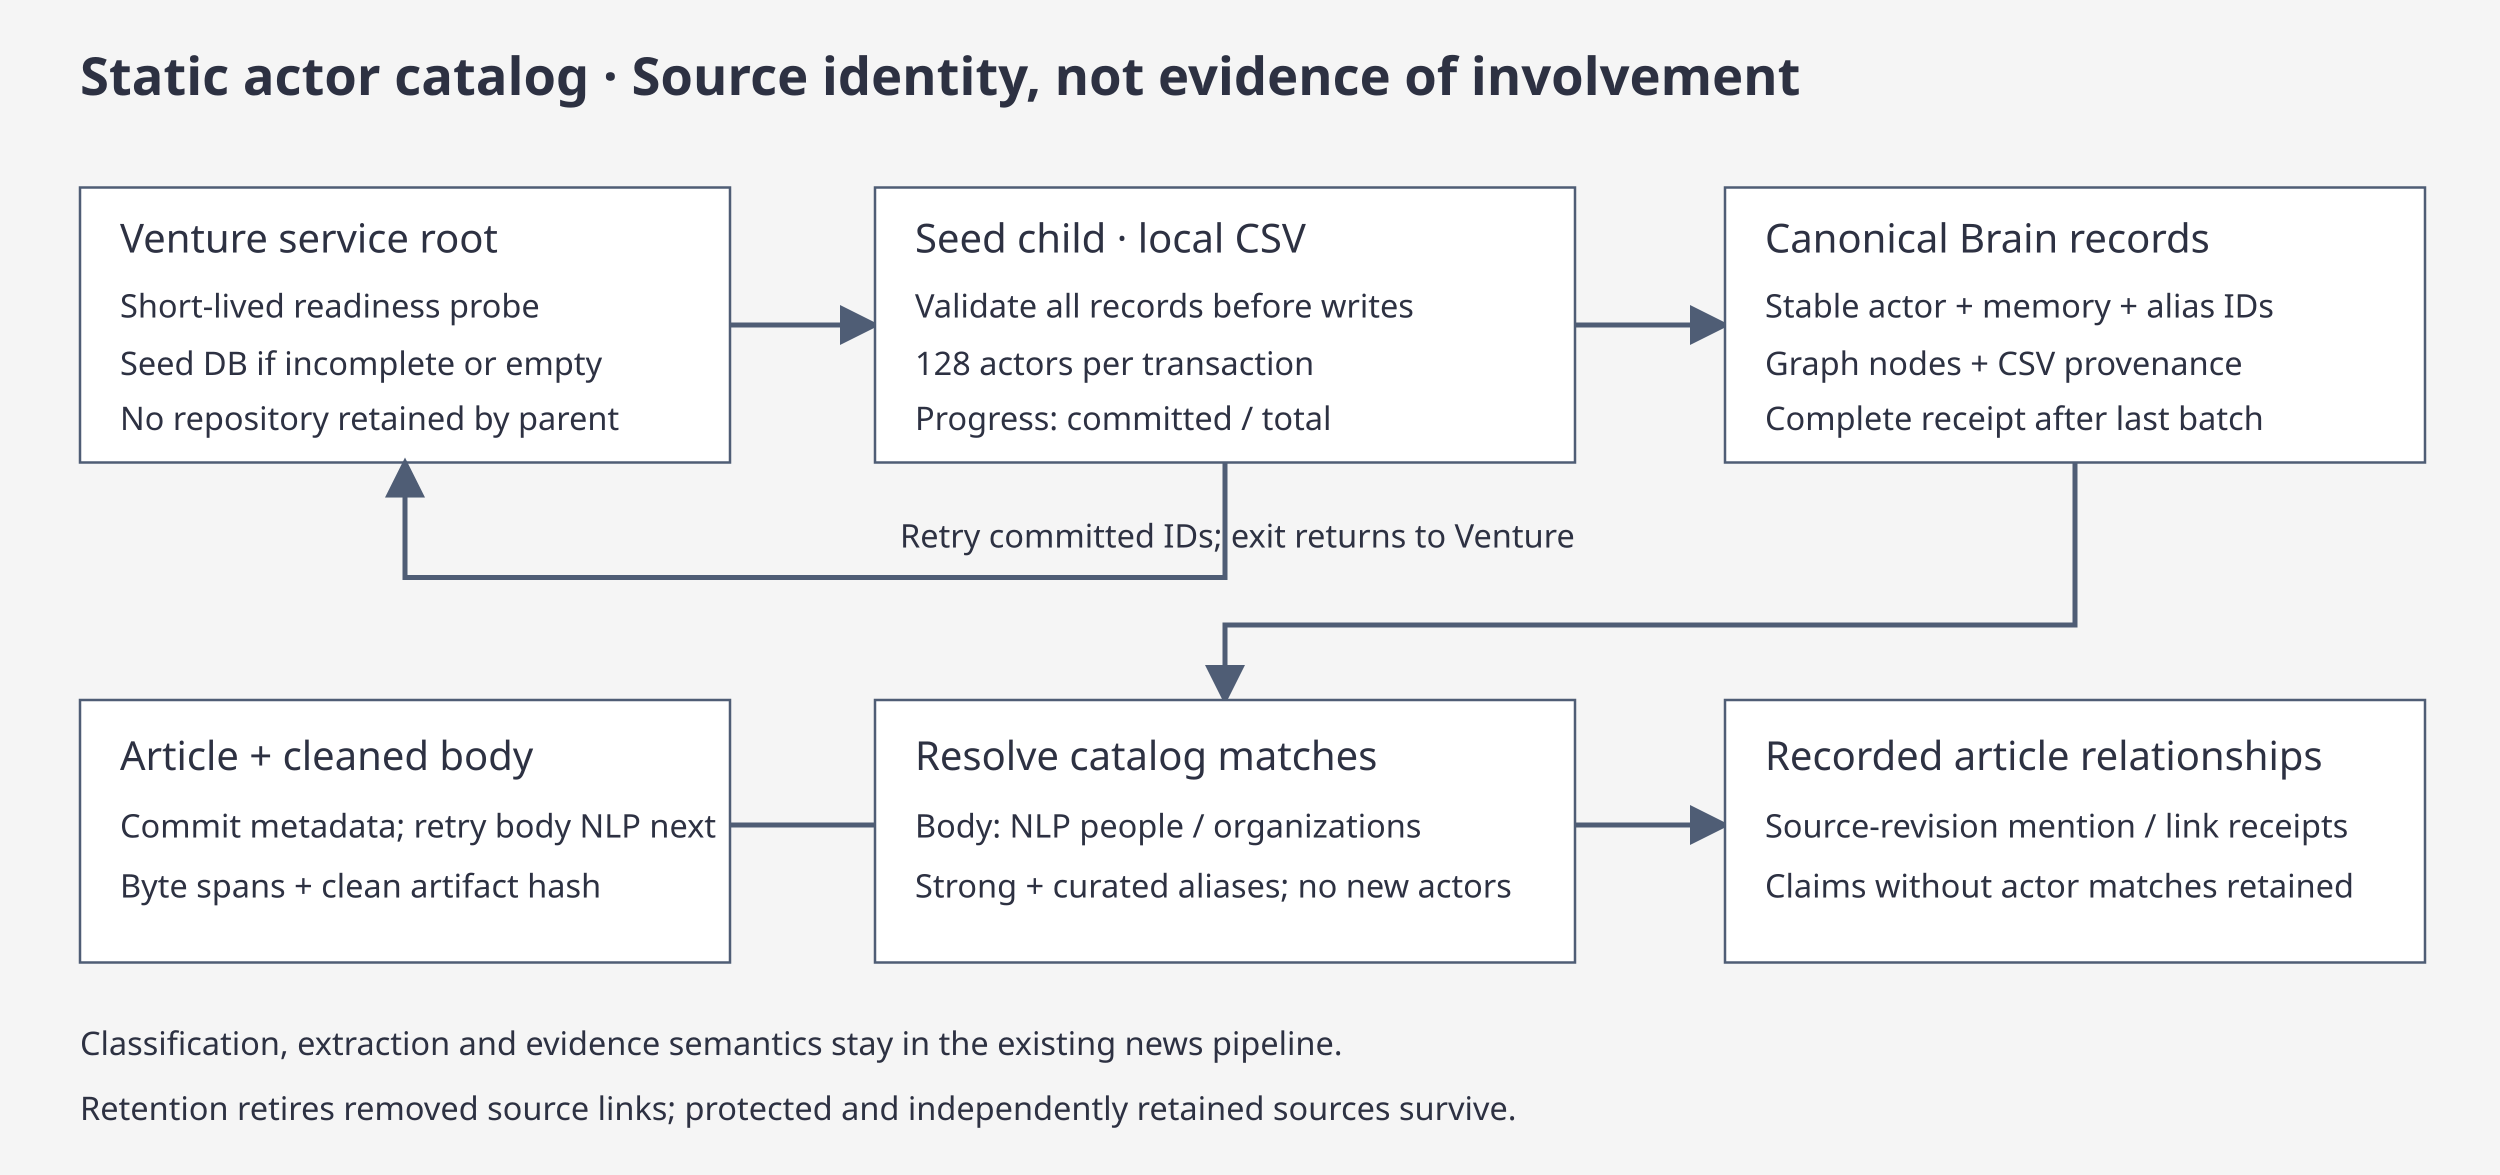
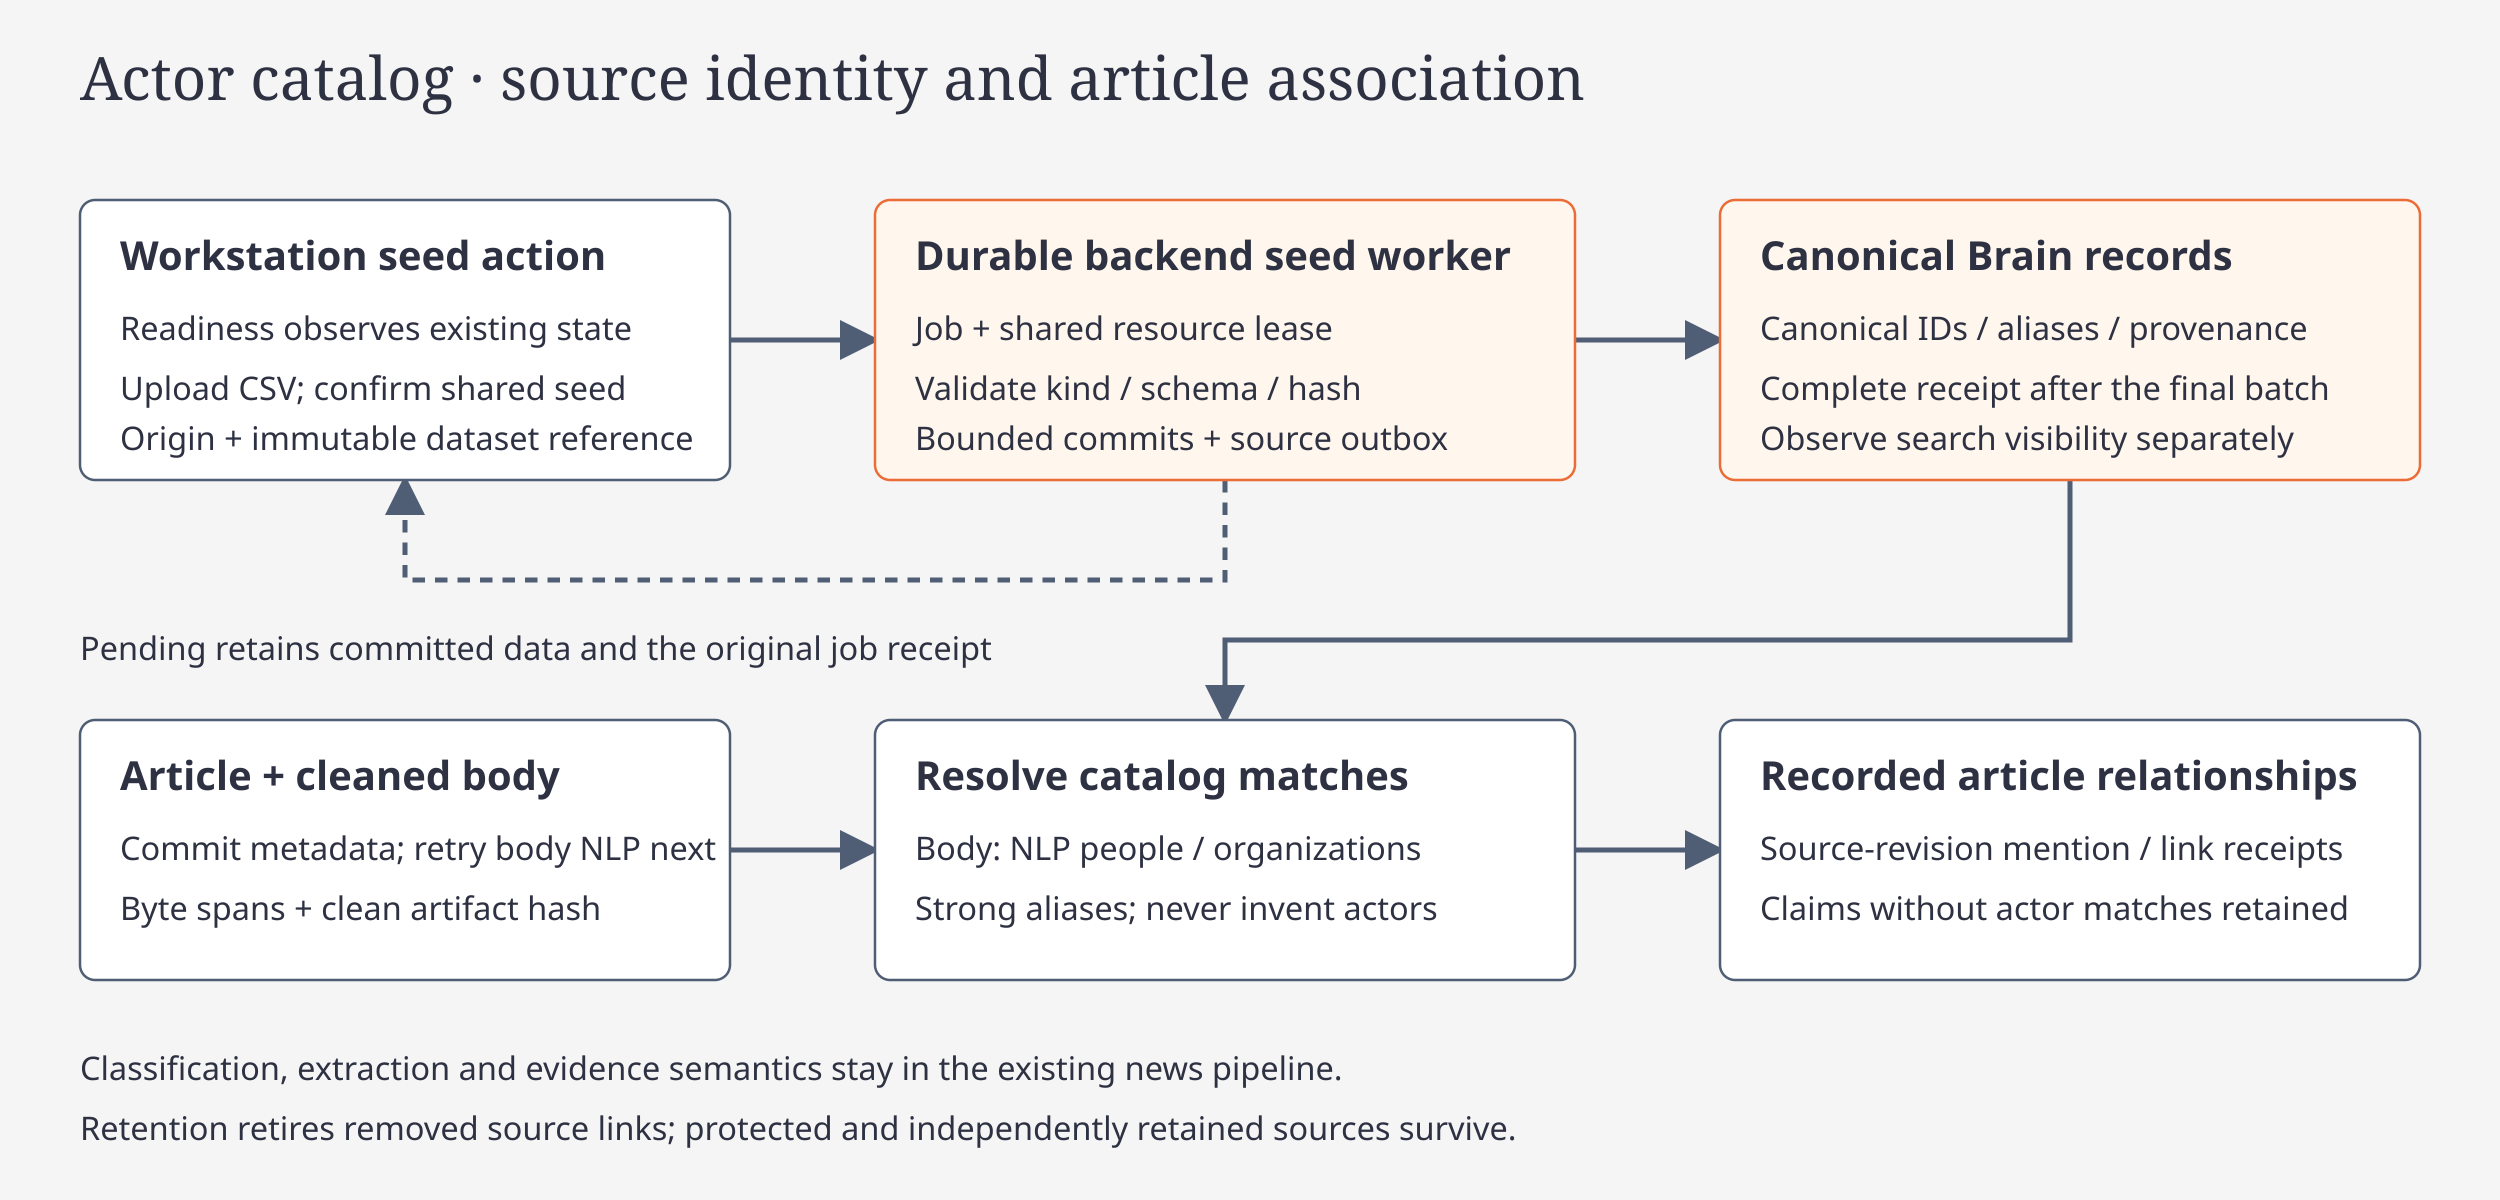
- <svg xmlns="http://www.w3.org/2000/svg" viewBox="0 0 1000 470" role="img" aria-labelledby="title desc">
+ <svg xmlns="http://www.w3.org/2000/svg" viewBox="0 0 1000 480" role="img" aria-labelledby="actor-catalog-title actor-catalog-desc">
  <defs>
-     <marker id="arrow" markerWidth="8" markerHeight="8" refX="7" refY="4" orient="auto">
+     <marker id="actor-catalog-arrow" markerWidth="8" markerHeight="8" refX="7" refY="4" orient="auto">
      <path d="M0 0L8 4L0 8Z" fill="#4f5d75" />
    </marker>
  </defs>
-   <rect width="1000" height="470" fill="#f5f5f5" />
-   <style>text{font-family:system-ui,sans-serif;fill:#2d3142}.head{font-size:21px;font-weight:600}.label{font-size:16px}.note{font-size:13px}.line{fill:none;stroke:#4f5d75;stroke-width:2;marker-end:url(#arrow)}.box{fill:#fff;stroke:#4f5d75}</style>
-   <text x="32" y="38" class="head">Static actor catalog · Source identity, not evidence of involvement</text>
-   <rect x="32" y="75" width="260" height="110" class="box" />
-   <text x="48" y="101" class="label">Venture service root</text>
-   <text x="48" y="127" class="note">Short-lived readiness probe</text>
-   <text x="48" y="150" class="note">Seed DB if incomplete or empty</text>
-   <text x="48" y="172" class="note">No repository retained by parent</text>
-   <path d="M292 130H350" class="line" />
-   <rect x="350" y="75" width="280" height="110" class="box" />
-   <text x="366" y="101" class="label">Seed child · local CSV</text>
-   <text x="366" y="127" class="note">Validate all records before writes</text>
-   <text x="366" y="150" class="note">128 actors per transaction</text>
-   <text x="366" y="172" class="note">Progress: committed / total</text>
-   <path d="M630 130H690" class="line" />
-   <rect x="690" y="75" width="280" height="110" class="box" />
-   <text x="706" y="101" class="label">Canonical Brain records</text>
-   <text x="706" y="127" class="note">Stable actor + memory + alias IDs</text>
-   <text x="706" y="150" class="note">Graph nodes + CSV provenance</text>
-   <text x="706" y="172" class="note">Complete receipt after last batch</text>
-   <path d="M490 185V231H162V185" class="line" />
-   <text x="360" y="219" class="note">Retry committed IDs; exit returns to Venture</text>
-   <rect x="32" y="280" width="260" height="105" class="box" />
-   <text x="48" y="308" class="label">Article + cleaned body</text>
-   <text x="48" y="335" class="note">Commit metadata; retry body NLP next</text>
-   <text x="48" y="359" class="note">Byte spans + clean artifact hash</text>
-   <path d="M292 330H350M830 185V250H490V280" class="line" />
-   <rect x="350" y="280" width="280" height="105" class="box" />
-   <text x="366" y="308" class="label">Resolve catalog matches</text>
-   <text x="366" y="335" class="note">Body: NLP people / organizations</text>
-   <text x="366" y="359" class="note">Strong + curated aliases; no new actors</text>
-   <path d="M630 330H690" class="line" />
-   <rect x="690" y="280" width="280" height="105" class="box" />
-   <text x="706" y="308" class="label">Recorded article relationships</text>
-   <text x="706" y="335" class="note">Source-revision mention / link receipts</text>
-   <text x="706" y="359" class="note">Claims without actor matches retained</text>
-   <text x="32" y="422" class="note">Classification, extraction and evidence semantics stay in the existing news pipeline.</text>
-   <text x="32" y="448" class="note">Retention retires removed source links; protected and independently retained sources survive.</text>
+   <style>text{font-family:Geist,system-ui,sans-serif;fill:#2d3142}.head{font-family:'Instrument Serif',Georgia,serif;font-size:24px}.label{font-size:16px;font-weight:600}.note{font-size:13px}.edge,.retry{fill:none;stroke:#4f5d75;stroke-width:2;marker-end:url(#actor-catalog-arrow)}.retry{stroke-dasharray:5 4}.node{fill:#fff;stroke:#4f5d75}.accent{fill:#fff6ed;stroke:#eb6c36}</style>
+   <rect width="1000" height="480" fill="#f5f5f5" />
+   <text x="32" y="40" class="head">Actor catalog · source identity and article association</text>
+   <path d="M292 136H350" class="edge" />
+   <path d="M630 136H688" class="edge" />
+   <path d="M490 192V232H162V192" class="retry" />
+   <path d="M292 340H350" class="edge" />
+   <path d="M828 192V256H490V288" class="edge" />
+   <path d="M630 340H688" class="edge" />
+   <rect x="32" y="80" width="260" height="112" rx="6" class="node" />
+   <text x="48" y="108" class="label">Workstation seed action</text>
+   <text x="48" y="136" class="note">Readiness observes existing state</text>
+   <text x="48" y="160" class="note">Upload CSV; confirm shared seed</text>
+   <text x="48" y="180" class="note">Origin + immutable dataset reference</text>
+   <rect x="350" y="80" width="280" height="112" rx="6" class="accent" />
+   <text x="366" y="108" class="label">Durable backend seed worker</text>
+   <text x="366" y="136" class="note">Job + shared resource lease</text>
+   <text x="366" y="160" class="note">Validate kind / schema / hash</text>
+   <text x="366" y="180" class="note">Bounded commits + source outbox</text>
+   <rect x="688" y="80" width="280" height="112" rx="6" class="accent" />
+   <text x="704" y="108" class="label">Canonical Brain records</text>
+   <text x="704" y="136" class="note">Canonical IDs / aliases / provenance</text>
+   <text x="704" y="160" class="note">Complete receipt after the final batch</text>
+   <text x="704" y="180" class="note">Observe search visibility separately</text>
+   <text x="32" y="264" class="note">Pending retains committed data and the original job receipt</text>
+   <rect x="32" y="288" width="260" height="104" rx="6" class="node" />
+   <text x="48" y="316" class="label">Article + cleaned body</text>
+   <text x="48" y="344" class="note">Commit metadata; retry body NLP next</text>
+   <text x="48" y="368" class="note">Byte spans + clean artifact hash</text>
+   <rect x="350" y="288" width="280" height="104" rx="6" class="node" />
+   <text x="366" y="316" class="label">Resolve catalog matches</text>
+   <text x="366" y="344" class="note">Body: NLP people / organizations</text>
+   <text x="366" y="368" class="note">Strong aliases; never invent actors</text>
+   <rect x="688" y="288" width="280" height="104" rx="6" class="node" />
+   <text x="704" y="316" class="label">Recorded article relationships</text>
+   <text x="704" y="344" class="note">Source-revision mention / link receipts</text>
+   <text x="704" y="368" class="note">Claims without actor matches retained</text>
+   <text x="32" y="432" class="note">Classification, extraction and evidence semantics stay in the existing news pipeline.</text>
+   <text x="32" y="456" class="note">Retention retires removed source links; protected and independently retained sources survive.</text>
</svg>
